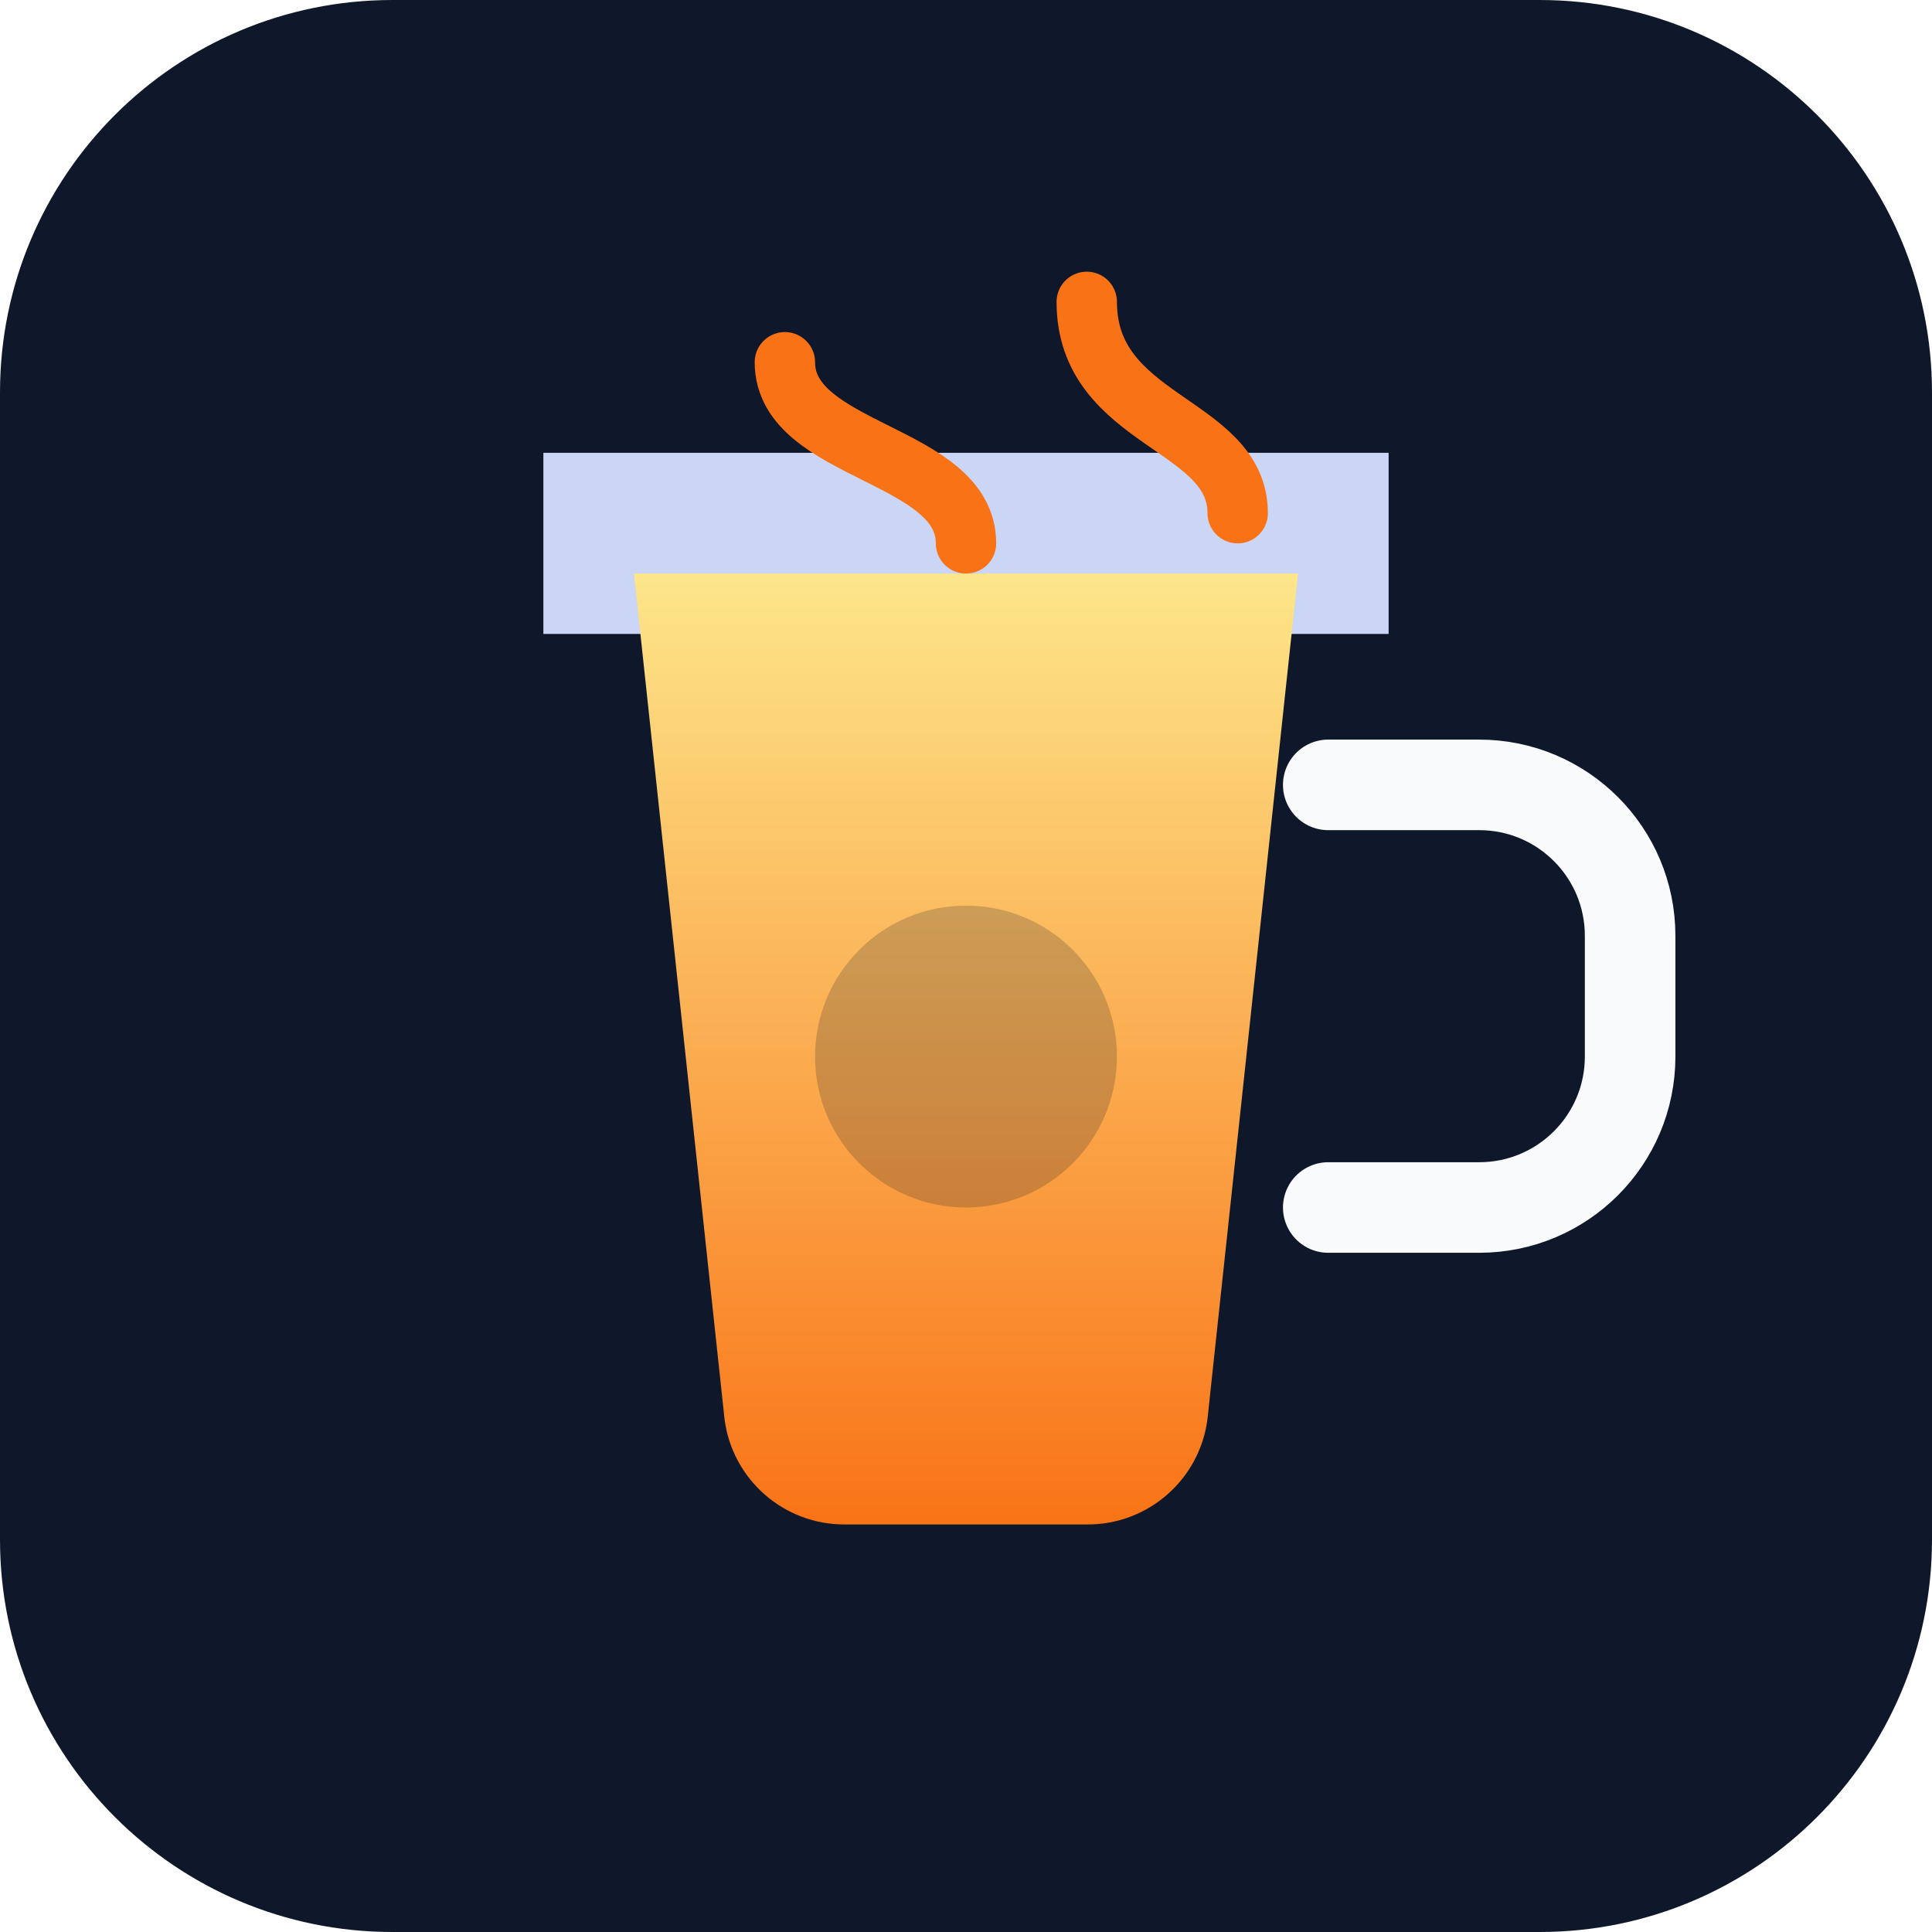
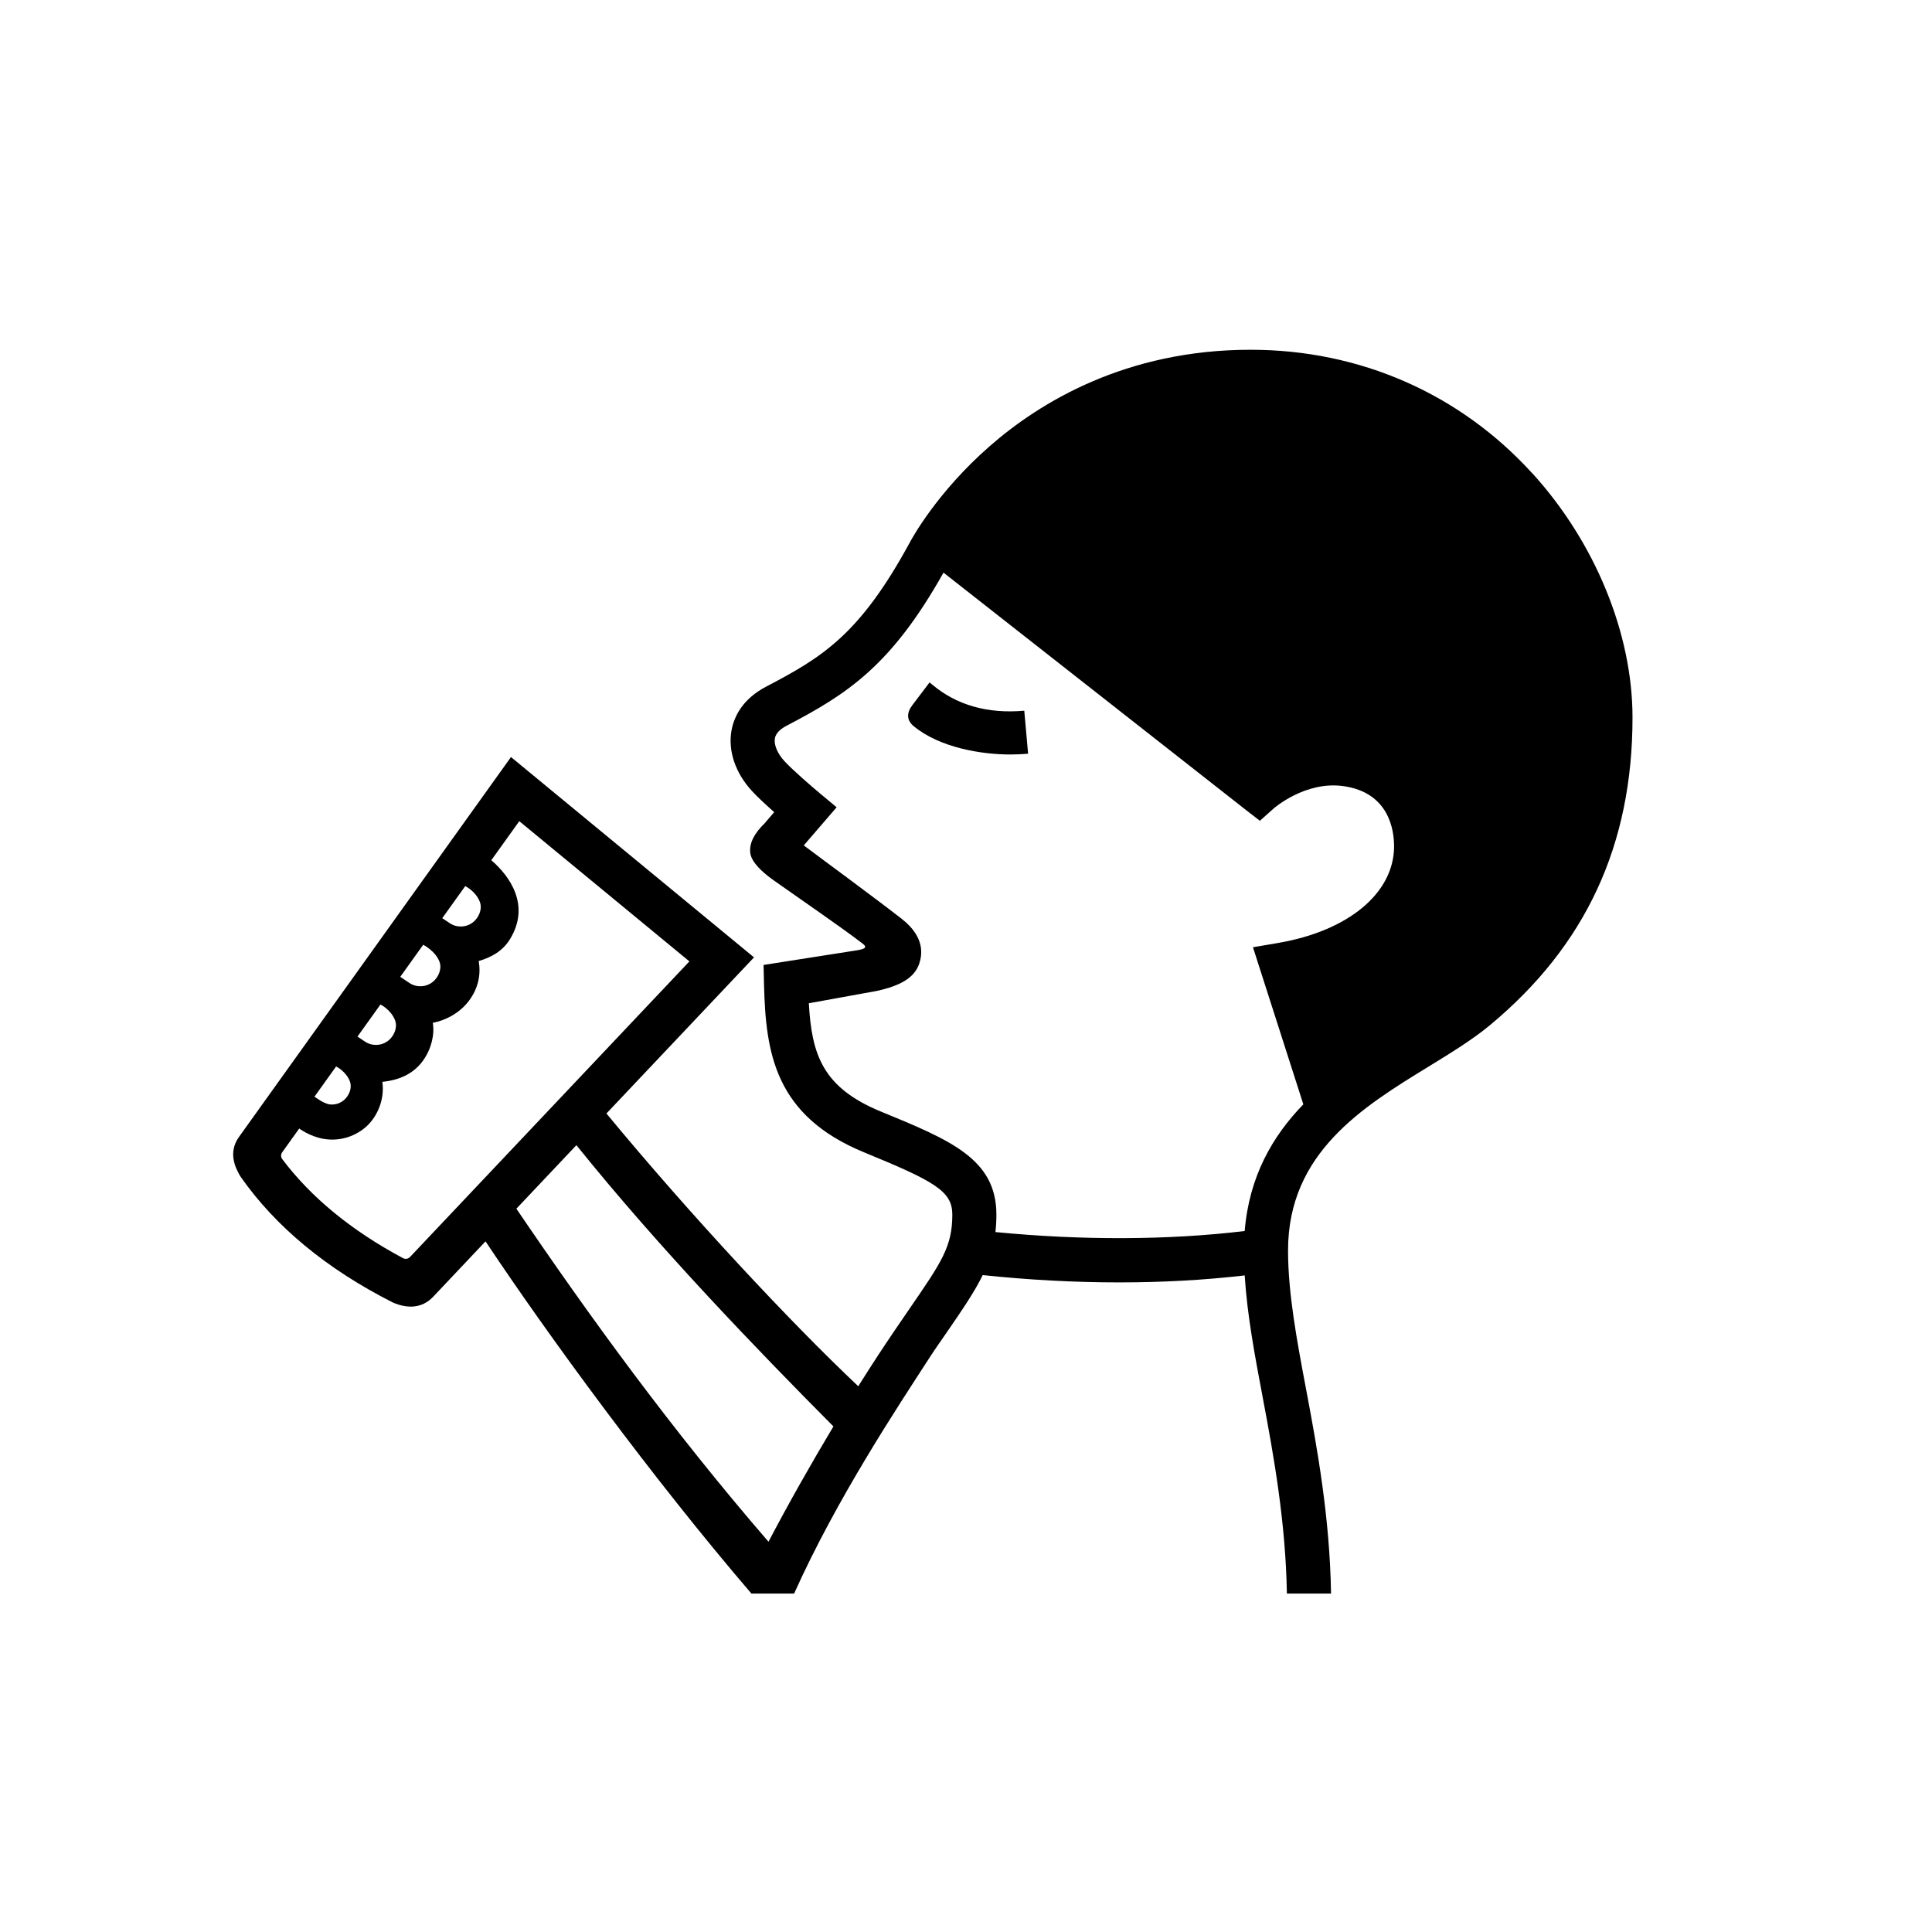
- <svg xmlns="http://www.w3.org/2000/svg" width="128" height="128" viewBox="0 0 128 128">
+ <svg xmlns="http://www.w3.org/2000/svg" fill="none" version="1.1" width="256" height="256" viewBox="0 0 256 256">
  <defs>
-     <linearGradient id="cup" x1="0" x2="0" y1="0" y2="1">
-       <stop offset="0%" stop-color="#fde68a" />
-       <stop offset="100%" stop-color="#f97316" />
-     </linearGradient>
+     <clipPath id="master_svg0_328_46691">
+       <rect x="0" y="0" width="256" height="256" rx="0" />
+     </clipPath>
  </defs>
-   <rect width="128" height="128" rx="26" fill="#0f172a" />
-   <path d="M36 30h56v12H36z" fill="#cbd5f5" />
-   <path d="M42 38h44l-6 56a8 8 0 0 1-8 7H56a8 8 0 0 1-8-7z" fill="url(#cup)" />
-   <path d="M88 52h10a10 10 0 0 1 10 10v8a10 10 0 0 1-10 10H88" fill="none" stroke="#f8fafc" stroke-width="6" stroke-linecap="round" />
-   <circle cx="64" cy="70" r="10" fill="#0f172a" opacity="0.2" />
-   <path d="M52 24c0 6 12 6 12 12" stroke="#f97316" stroke-width="4" stroke-linecap="round" fill="none" />
-   <path d="M72 20c0 8 10 8 10 14" stroke="#f97316" stroke-width="4" stroke-linecap="round" fill="none" />
+   <g clip-path="url(#master_svg0_328_46691)">
+     <g>
+       <g>
+         <path d="M123.516,90.709C123.368,90.583,123.251,90.488,123.169,90.426L120.922,93.395C120.112,94.446,120.104,95.426,121.081,96.232C124.558,99.091,130.083,99.974,133.862,99.974C134.698,99.974,135.489,99.934,136.228,99.87L135.722,94.173C130.869,94.602,126.757,93.439,123.516,90.709Z" fill="#000000" fill-opacity="1" style="mix-blend-mode:passthrough" />
+       </g>
+       <g>
+         <path d="M203.039,62.724C193.437,52.16,180.183,46.345,165.713,46.345C149.198,46.345,137.795,53.296,131.134,59.126C124.114,65.271,120.791,71.418,120.483,72.006C113.907,84.07,108.992,87.076,101.525,90.979C98.264,92.683,97.225,95.106,96.92,96.836C96.456,99.525,97.446,102.431,99.645,104.819C100.404,105.645,101.56,106.704,102.586,107.614L101.307,109.102C100.007,110.379,99.273,111.653,99.407,112.978C99.559,114.508,101.768,116.12,102.604,116.71C106.19,119.244,111.385,122.798,114.304,125.032C114.998,125.565,114.586,125.773,113.317,125.957L101.175,127.861L101.237,130.475C101.463,139.477,102.644,147.829,114.522,152.702C123.824,156.521,126.187,157.828,126.187,160.937C126.187,165.153,124.786,167.199,120.62,173.26C119.935,174.254,119.189,175.338,118.378,176.543C117.121,178.4,115.772,180.429,113.723,183.685C104.61,175.09,91.407,160.915,80.355,147.544L99.911,126.857L67.708,100.313L31.671,150.644C30.148,152.766,31.259,154.807,31.733,155.678L31.907,155.958C36.522,162.547,43.277,168.134,51.991,172.555L52.219,172.662C53.015,172.984,53.727,173.123,54.347,173.133C55.772,173.158,56.754,172.508,57.389,171.836L64.335,164.486C72.588,176.903,86.559,196,99.564,211.154L105.225,211.154C110.894,198.522,119.028,186.294,123.226,179.809C124.005,178.606,124.768,177.547,125.44,176.563C127.528,173.523,129.118,171.204,130.214,168.957C136.327,169.599,142.385,169.924,148.275,169.924C154.165,169.924,159.615,169.612,164.929,168.999C165.254,174.234,166.271,179.633,167.34,185.297C168.761,192.823,170.358,201.659,170.519,211.154L176.369,211.154C176.21,201.135,174.556,191.995,173.088,184.213C171.846,177.627,170.673,171.407,170.673,165.696C170.673,152.742,180.585,146.666,189.326,141.31C192.289,139.489,195.091,137.773,197.38,135.879C210.124,125.315,216.316,111.963,216.316,95.063C216.316,83.951,211.359,71.86,203.052,62.722L203.039,62.724ZM61.645,117.414C61.645,117.414,63.033,118.071,63.584,119.512C63.852,120.209,63.648,121.027,63.182,121.677C62.607,122.478,61.657,122.862,60.74,122.748C60.318,122.703,59.904,122.552,59.537,122.287L58.602,121.662L61.645,117.414ZM56.077,125.188C56.077,125.188,57.682,125.989,58.232,127.43C58.5,128.127,58.297,128.945,57.831,129.595C57.255,130.396,56.306,130.78,55.388,130.666C54.967,130.622,54.552,130.47,54.185,130.205L53.035,129.436L56.077,125.188ZM50.411,133.104C50.411,133.104,51.8,133.761,52.35,135.202C52.618,135.899,52.415,136.717,51.949,137.367C51.373,138.168,50.423,138.552,49.506,138.438C49.084,138.393,48.67,138.242,48.303,137.977L47.368,137.352L50.411,133.104ZM44.534,141.312C44.534,141.312,45.841,141.932,46.362,143.288C46.612,143.943,46.421,144.717,45.982,145.329C45.439,146.086,44.546,146.445,43.681,146.339C43.284,146.296,42.58,145.944,42.235,145.696L41.667,145.317L44.534,141.314L44.534,141.312ZM54.322,166.562C54.086,166.812,53.707,166.874,53.404,166.713C46.587,163.073,41.213,158.663,37.399,153.587C37.199,153.322,37.199,152.955,37.392,152.685L39.649,149.535C39.649,149.535,41.045,150.592,42.872,150.904C45.476,151.353,47.678,150.212,48.859,148.962C50.277,147.457,50.949,145.319,50.662,143.35C53.27,143.09,54.971,142.049,56.068,140.516C57.144,139.013,57.61,137.101,57.35,135.529C58.974,135.222,60.886,134.284,62.151,132.59C63.408,130.907,63.733,129.069,63.43,127.341C65.079,126.862,66.587,126.044,67.559,124.472C70.341,119.968,67.532,116.065,65.099,113.984L68.809,108.809L91.35,127.39L54.322,166.564L54.322,166.562ZM101.83,204.287C88.94,189.381,78.031,174.314,68.422,160.159L76.377,151.742C87.415,165.468,100.481,178.991,110.433,189.009C107.511,193.882,104.454,199.28,101.83,204.287ZM169.344,124.95L166.023,125.516L172.699,146.331C168.617,150.54,165.525,155.869,164.927,163.117C154.847,164.33,143.343,164.372,131.901,163.254C131.983,162.522,132.027,161.758,132.027,160.937C132.027,153.57,125.944,151.073,116.736,147.293C108.992,144.114,107.549,139.72,107.177,132.938L116.131,131.313C119.414,130.604,121.227,129.501,121.825,127.618C122.15,126.597,122.643,124.226,119.506,121.771C115.925,118.969,108.647,113.642,106.505,112.02L110.857,106.969L108.573,105.064C107.673,104.313,105.079,102.091,103.943,100.856C103.013,99.847,102.532,98.694,102.676,97.841C102.787,97.208,103.308,96.641,104.228,96.162C112.233,91.981,118.068,88.261,125.019,75.877L165.004,107.257L166.941,108.757L168.766,107.13C168.808,107.093,172.947,103.463,177.991,104.162C184.079,105.007,184.726,110.029,184.723,112.147C184.711,118.334,178.675,123.358,169.344,124.948L169.344,124.95Z" fill="#000000" fill-opacity="1" style="mix-blend-mode:passthrough" />
+       </g>
+     </g>
+   </g>
</svg>
